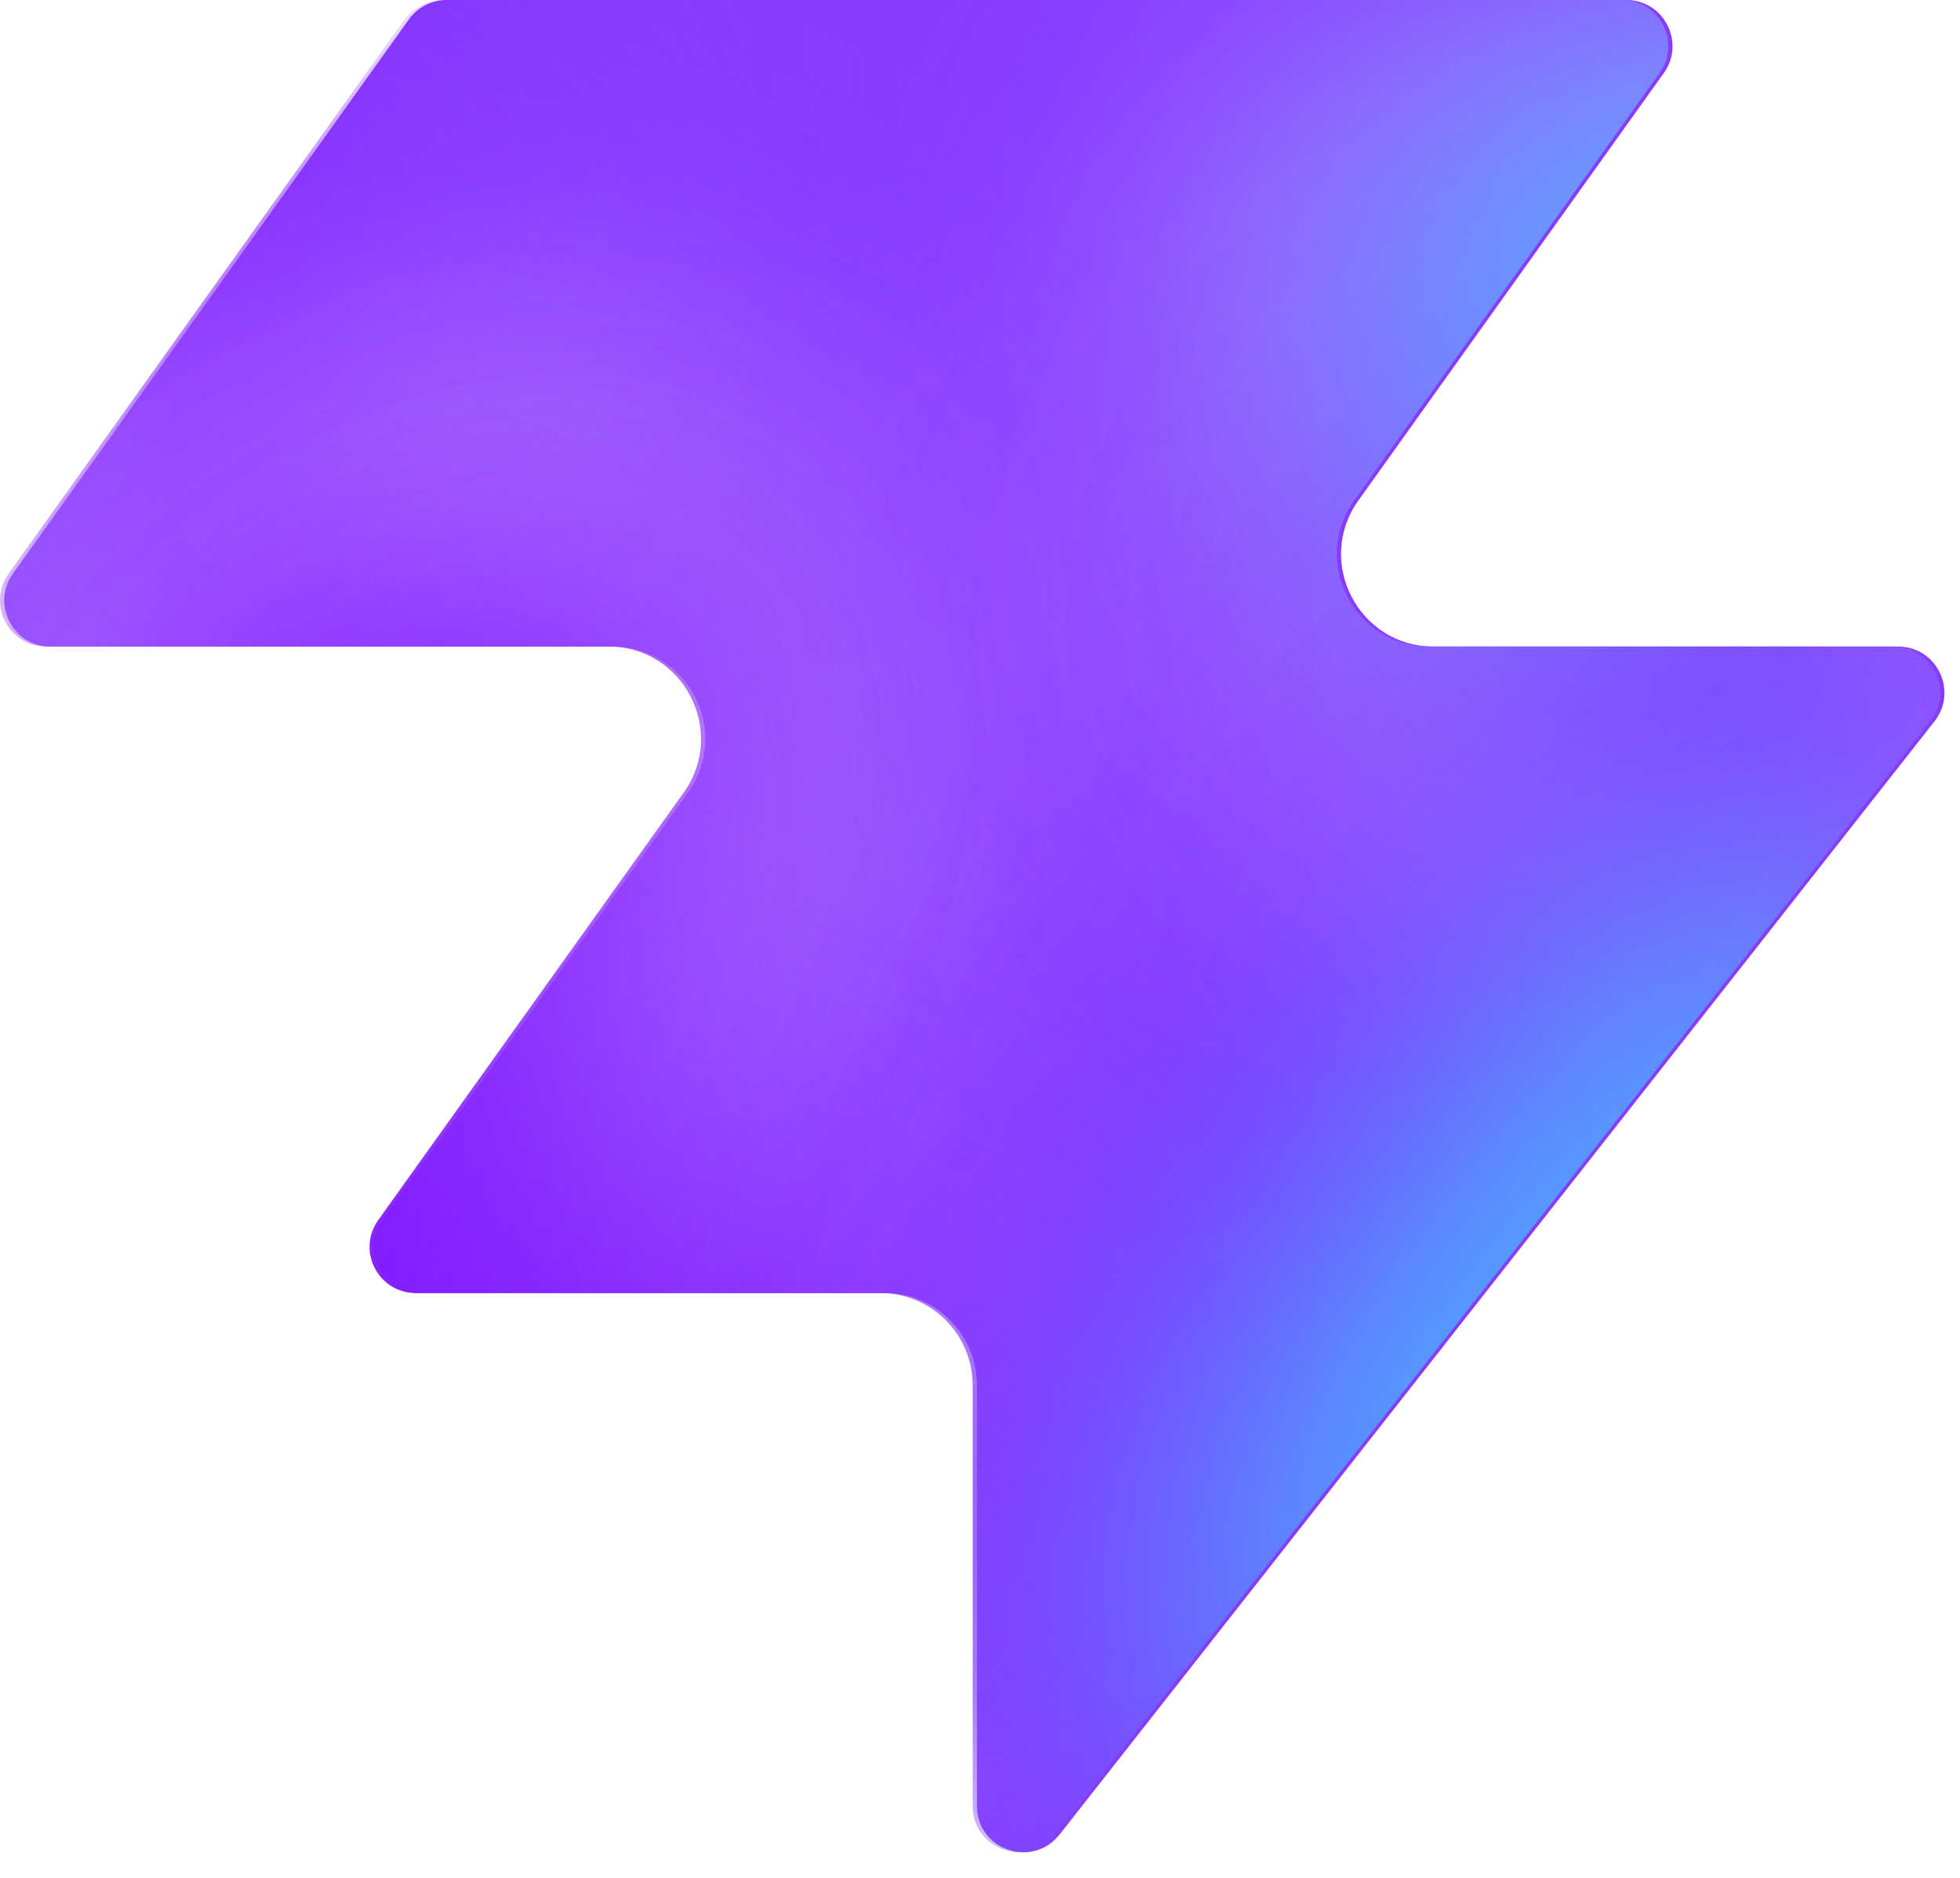
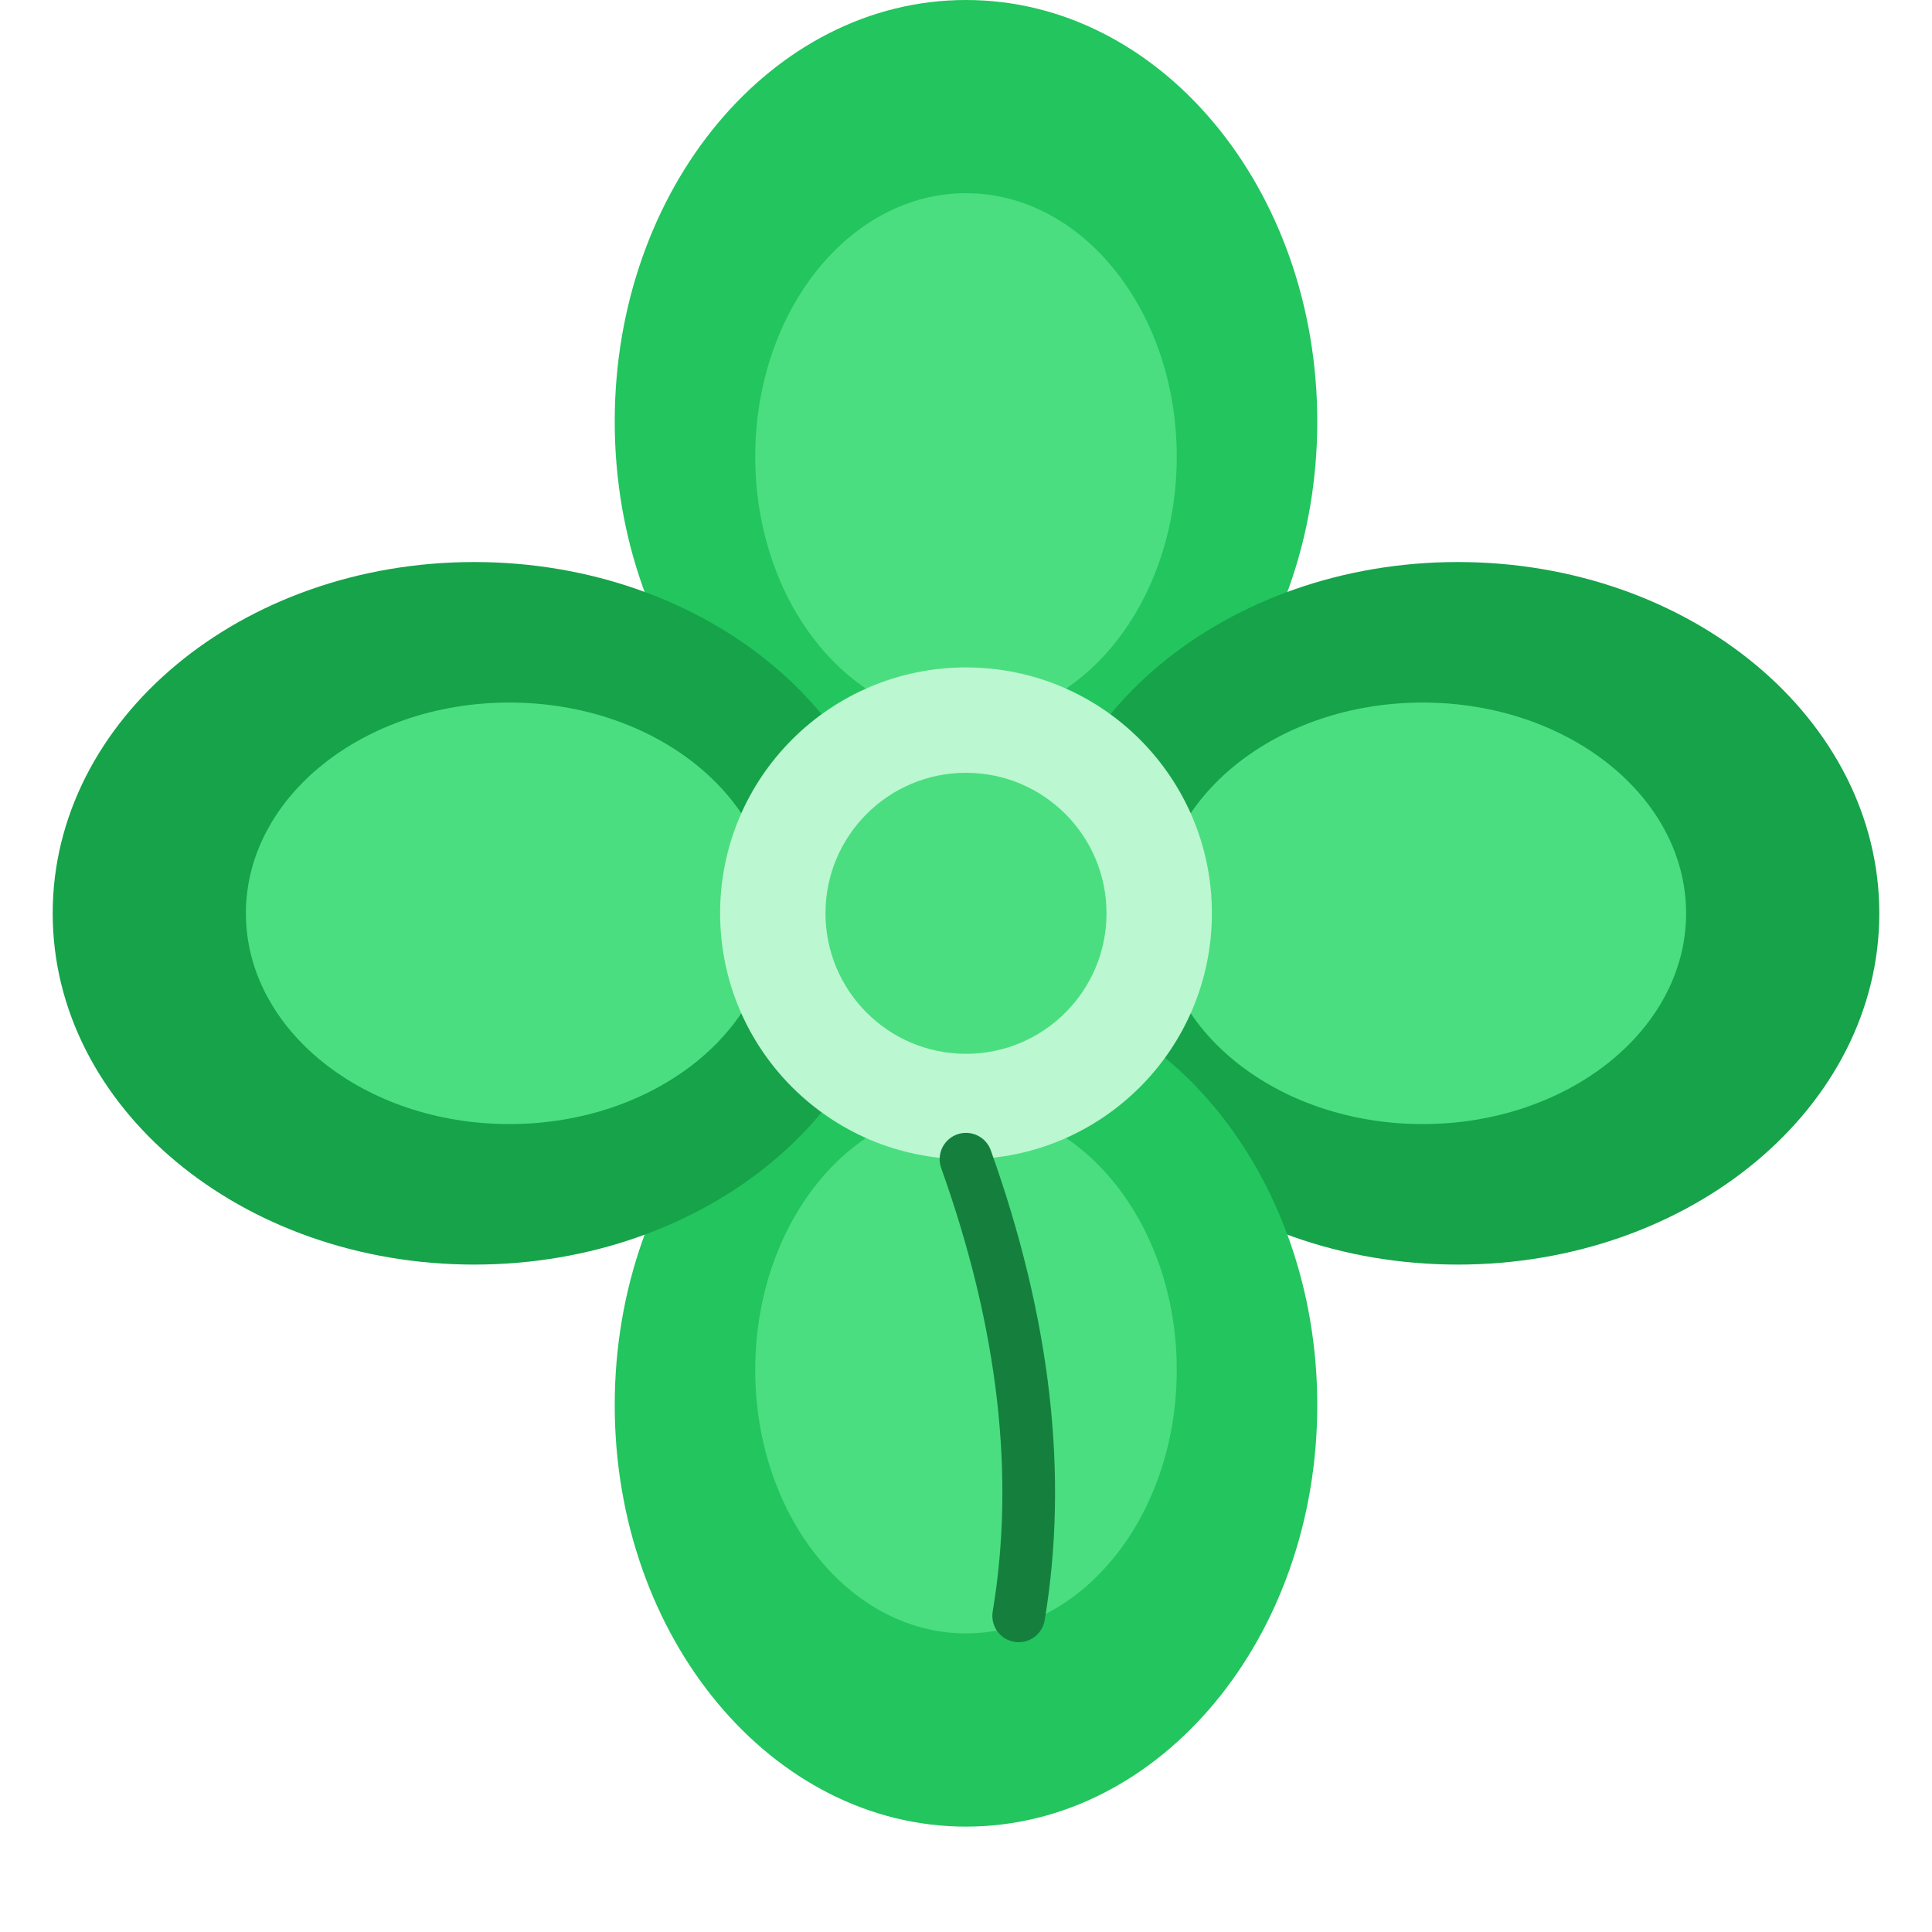
- <svg xmlns="http://www.w3.org/2000/svg" width="48" height="46" fill="none" viewBox="0 0 48 46">
-   <path fill="#863bff" d="M25.946 44.938c-.664.845-2.021.375-2.021-.698V33.937a2.26 2.26 0 0 0-2.262-2.262H10.287c-.92 0-1.456-1.04-.92-1.788l7.48-10.471c1.07-1.497 0-3.578-1.842-3.578H1.237c-.92 0-1.456-1.04-.92-1.788L10.013.474c.214-.297.556-.474.92-.474h28.894c.92 0 1.456 1.04.92 1.788l-7.48 10.471c-1.07 1.498 0 3.579 1.842 3.579h11.377c.943 0 1.473 1.088.89 1.83L25.947 44.94z" style="fill:#863bff;fill:color(display-p3 .525 .23 1);fill-opacity:1" />
-   <mask id="a" width="48" height="46" x="0" y="0" maskUnits="userSpaceOnUse" style="mask-type:alpha">
-     <path fill="#000" d="M25.842 44.938c-.664.844-2.021.375-2.021-.698V33.937a2.26 2.26 0 0 0-2.262-2.262H10.183c-.92 0-1.456-1.04-.92-1.788l7.48-10.471c1.07-1.498 0-3.579-1.842-3.579H1.133c-.92 0-1.456-1.04-.92-1.787L9.91.473c.214-.297.556-.474.92-.474h28.894c.92 0 1.456 1.04.92 1.788l-7.48 10.471c-1.07 1.498 0 3.578 1.842 3.578h11.377c.943 0 1.473 1.088.89 1.832L25.843 44.94z" style="fill:#000;fill-opacity:1" />
-   </mask>
-   <g mask="url(#a)">
-     <g filter="url(#b)">
-       <ellipse cx="5.508" cy="14.704" fill="#ede6ff" rx="5.508" ry="14.704" style="fill:#ede6ff;fill:color(display-p3 .927 .903 1);fill-opacity:1" transform="matrix(.00324 1 1 -.00324 -4.47 31.516)" />
-     </g>
-     <g filter="url(#c)">
-       <ellipse cx="10.399" cy="29.851" fill="#ede6ff" rx="10.399" ry="29.851" style="fill:#ede6ff;fill:color(display-p3 .927 .903 1);fill-opacity:1" transform="matrix(.00324 1 1 -.00324 -39.328 7.883)" />
-     </g>
-     <g filter="url(#d)">
-       <ellipse cx="5.508" cy="30.487" fill="#7e14ff" rx="5.508" ry="30.487" style="fill:#7e14ff;fill:color(display-p3 .492 .077 1);fill-opacity:1" transform="rotate(89.814 -25.913 -14.639)scale(1 -1)" />
-     </g>
-     <g filter="url(#e)">
-       <ellipse cx="5.508" cy="30.599" fill="#7e14ff" rx="5.508" ry="30.599" style="fill:#7e14ff;fill:color(display-p3 .492 .077 1);fill-opacity:1" transform="rotate(89.814 -32.644 -3.334)scale(1 -1)" />
-     </g>
-     <g filter="url(#f)">
-       <ellipse cx="5.508" cy="30.599" fill="#7e14ff" rx="5.508" ry="30.599" style="fill:#7e14ff;fill:color(display-p3 .492 .077 1);fill-opacity:1" transform="matrix(.00324 1 1 -.00324 -34.34 30.47)" />
-     </g>
-     <g filter="url(#g)">
-       <ellipse cx="14.072" cy="22.078" fill="#ede6ff" rx="14.072" ry="22.078" style="fill:#ede6ff;fill:color(display-p3 .927 .903 1);fill-opacity:1" transform="rotate(93.35 24.506 48.493)scale(-1 1)" />
-     </g>
-     <g filter="url(#h)">
-       <ellipse cx="3.47" cy="21.501" fill="#7e14ff" rx="3.47" ry="21.501" style="fill:#7e14ff;fill:color(display-p3 .492 .077 1);fill-opacity:1" transform="rotate(89.009 28.708 47.59)scale(-1 1)" />
-     </g>
-     <g filter="url(#i)">
-       <ellipse cx="3.47" cy="21.501" fill="#7e14ff" rx="3.47" ry="21.501" style="fill:#7e14ff;fill:color(display-p3 .492 .077 1);fill-opacity:1" transform="rotate(89.009 28.708 47.59)scale(-1 1)" />
-     </g>
-     <g filter="url(#j)">
-       <ellipse cx=".387" cy="8.972" fill="#7e14ff" rx="4.407" ry="29.108" style="fill:#7e14ff;fill:color(display-p3 .492 .077 1);fill-opacity:1" transform="rotate(39.51 .387 8.972)" />
-     </g>
-     <g filter="url(#k)">
-       <ellipse cx="47.523" cy="-6.092" fill="#7e14ff" rx="4.407" ry="29.108" style="fill:#7e14ff;fill:color(display-p3 .492 .077 1);fill-opacity:1" transform="rotate(37.892 47.523 -6.092)" />
-     </g>
-     <g filter="url(#l)">
-       <ellipse cx="41.412" cy="6.333" fill="#47bfff" rx="5.971" ry="9.665" style="fill:#47bfff;fill:color(display-p3 .28 .748 1);fill-opacity:1" transform="rotate(37.892 41.412 6.333)" />
-     </g>
-     <g filter="url(#m)">
-       <ellipse cx="-1.879" cy="38.332" fill="#7e14ff" rx="4.407" ry="29.108" style="fill:#7e14ff;fill:color(display-p3 .492 .077 1);fill-opacity:1" transform="rotate(37.892 -1.88 38.332)" />
-     </g>
-     <g filter="url(#n)">
-       <ellipse cx="-1.879" cy="38.332" fill="#7e14ff" rx="4.407" ry="29.108" style="fill:#7e14ff;fill:color(display-p3 .492 .077 1);fill-opacity:1" transform="rotate(37.892 -1.88 38.332)" />
-     </g>
-     <g filter="url(#o)">
-       <ellipse cx="35.651" cy="29.907" fill="#7e14ff" rx="4.407" ry="29.108" style="fill:#7e14ff;fill:color(display-p3 .492 .077 1);fill-opacity:1" transform="rotate(37.892 35.651 29.907)" />
-     </g>
-     <g filter="url(#p)">
-       <ellipse cx="38.418" cy="32.4" fill="#47bfff" rx="5.971" ry="15.297" style="fill:#47bfff;fill:color(display-p3 .28 .748 1);fill-opacity:1" transform="rotate(37.892 38.418 32.4)" />
-     </g>
+ <svg xmlns="http://www.w3.org/2000/svg" viewBox="0 0 100 110" width="36" height="36">
+   <g transform="translate(50, 52)">
+     <ellipse cx="0" cy="-28" rx="20" ry="24" fill="#22c55e" />
+     <ellipse cx="0" cy="-28" rx="20" ry="24" fill="#16a34a" transform="rotate(90)" />
+     <ellipse cx="0" cy="-28" rx="20" ry="24" fill="#22c55e" transform="rotate(180)" />
+     <ellipse cx="0" cy="-28" rx="20" ry="24" fill="#16a34a" transform="rotate(270)" />
+     <ellipse cx="0" cy="-26" rx="12" ry="15" fill="#4ade80" />
+     <ellipse cx="0" cy="-26" rx="12" ry="15" fill="#4ade80" transform="rotate(90)" />
+     <ellipse cx="0" cy="-26" rx="12" ry="15" fill="#4ade80" transform="rotate(180)" />
+     <ellipse cx="0" cy="-26" rx="12" ry="15" fill="#4ade80" transform="rotate(270)" />
+     <circle cx="0" cy="0" r="14" fill="#bbf7d0" />
+     <circle cx="0" cy="0" r="8" fill="#4ade80" />
+     <path d="M0,14 Q5,28 3,40" fill="none" stroke="#15803d" stroke-width="3" stroke-linecap="round" />
  </g>
-   <defs>
-     <filter id="b" width="60.045" height="41.654" x="-19.77" y="16.149" color-interpolation-filters="sRGB" filterUnits="userSpaceOnUse">
-       <feFlood flood-opacity="0" result="BackgroundImageFix" />
-       <feBlend in="SourceGraphic" in2="BackgroundImageFix" result="shape" />
-       <feGaussianBlur result="effect1_foregroundBlur_2002_17158" stdDeviation="7.659" />
-     </filter>
-     <filter id="c" width="90.34" height="51.437" x="-54.613" y="-7.533" color-interpolation-filters="sRGB" filterUnits="userSpaceOnUse">
-       <feFlood flood-opacity="0" result="BackgroundImageFix" />
-       <feBlend in="SourceGraphic" in2="BackgroundImageFix" result="shape" />
-       <feGaussianBlur result="effect1_foregroundBlur_2002_17158" stdDeviation="7.659" />
-     </filter>
-     <filter id="d" width="79.355" height="29.4" x="-49.64" y="2.03" color-interpolation-filters="sRGB" filterUnits="userSpaceOnUse">
-       <feFlood flood-opacity="0" result="BackgroundImageFix" />
-       <feBlend in="SourceGraphic" in2="BackgroundImageFix" result="shape" />
-       <feGaussianBlur result="effect1_foregroundBlur_2002_17158" stdDeviation="4.596" />
-     </filter>
-     <filter id="e" width="79.579" height="29.4" x="-45.045" y="20.029" color-interpolation-filters="sRGB" filterUnits="userSpaceOnUse">
-       <feFlood flood-opacity="0" result="BackgroundImageFix" />
-       <feBlend in="SourceGraphic" in2="BackgroundImageFix" result="shape" />
-       <feGaussianBlur result="effect1_foregroundBlur_2002_17158" stdDeviation="4.596" />
-     </filter>
-     <filter id="f" width="79.579" height="29.4" x="-43.513" y="21.178" color-interpolation-filters="sRGB" filterUnits="userSpaceOnUse">
-       <feFlood flood-opacity="0" result="BackgroundImageFix" />
-       <feBlend in="SourceGraphic" in2="BackgroundImageFix" result="shape" />
-       <feGaussianBlur result="effect1_foregroundBlur_2002_17158" stdDeviation="4.596" />
-     </filter>
-     <filter id="g" width="74.749" height="58.852" x="15.756" y="-17.901" color-interpolation-filters="sRGB" filterUnits="userSpaceOnUse">
-       <feFlood flood-opacity="0" result="BackgroundImageFix" />
-       <feBlend in="SourceGraphic" in2="BackgroundImageFix" result="shape" />
-       <feGaussianBlur result="effect1_foregroundBlur_2002_17158" stdDeviation="7.659" />
-     </filter>
-     <filter id="h" width="61.377" height="25.362" x="23.548" y="2.284" color-interpolation-filters="sRGB" filterUnits="userSpaceOnUse">
-       <feFlood flood-opacity="0" result="BackgroundImageFix" />
-       <feBlend in="SourceGraphic" in2="BackgroundImageFix" result="shape" />
-       <feGaussianBlur result="effect1_foregroundBlur_2002_17158" stdDeviation="4.596" />
-     </filter>
-     <filter id="i" width="61.377" height="25.362" x="23.548" y="2.284" color-interpolation-filters="sRGB" filterUnits="userSpaceOnUse">
-       <feFlood flood-opacity="0" result="BackgroundImageFix" />
-       <feBlend in="SourceGraphic" in2="BackgroundImageFix" result="shape" />
-       <feGaussianBlur result="effect1_foregroundBlur_2002_17158" stdDeviation="4.596" />
-     </filter>
-     <filter id="j" width="56.045" height="63.649" x="-27.636" y="-22.853" color-interpolation-filters="sRGB" filterUnits="userSpaceOnUse">
-       <feFlood flood-opacity="0" result="BackgroundImageFix" />
-       <feBlend in="SourceGraphic" in2="BackgroundImageFix" result="shape" />
-       <feGaussianBlur result="effect1_foregroundBlur_2002_17158" stdDeviation="4.596" />
-     </filter>
-     <filter id="k" width="54.814" height="64.646" x="20.116" y="-38.415" color-interpolation-filters="sRGB" filterUnits="userSpaceOnUse">
-       <feFlood flood-opacity="0" result="BackgroundImageFix" />
-       <feBlend in="SourceGraphic" in2="BackgroundImageFix" result="shape" />
-       <feGaussianBlur result="effect1_foregroundBlur_2002_17158" stdDeviation="4.596" />
-     </filter>
-     <filter id="l" width="33.541" height="35.313" x="24.641" y="-11.323" color-interpolation-filters="sRGB" filterUnits="userSpaceOnUse">
-       <feFlood flood-opacity="0" result="BackgroundImageFix" />
-       <feBlend in="SourceGraphic" in2="BackgroundImageFix" result="shape" />
-       <feGaussianBlur result="effect1_foregroundBlur_2002_17158" stdDeviation="4.596" />
-     </filter>
-     <filter id="m" width="54.814" height="64.646" x="-29.286" y="6.009" color-interpolation-filters="sRGB" filterUnits="userSpaceOnUse">
-       <feFlood flood-opacity="0" result="BackgroundImageFix" />
-       <feBlend in="SourceGraphic" in2="BackgroundImageFix" result="shape" />
-       <feGaussianBlur result="effect1_foregroundBlur_2002_17158" stdDeviation="4.596" />
-     </filter>
-     <filter id="n" width="54.814" height="64.646" x="-29.286" y="6.009" color-interpolation-filters="sRGB" filterUnits="userSpaceOnUse">
-       <feFlood flood-opacity="0" result="BackgroundImageFix" />
-       <feBlend in="SourceGraphic" in2="BackgroundImageFix" result="shape" />
-       <feGaussianBlur result="effect1_foregroundBlur_2002_17158" stdDeviation="4.596" />
-     </filter>
-     <filter id="o" width="54.814" height="64.646" x="8.244" y="-2.416" color-interpolation-filters="sRGB" filterUnits="userSpaceOnUse">
-       <feFlood flood-opacity="0" result="BackgroundImageFix" />
-       <feBlend in="SourceGraphic" in2="BackgroundImageFix" result="shape" />
-       <feGaussianBlur result="effect1_foregroundBlur_2002_17158" stdDeviation="4.596" />
-     </filter>
-     <filter id="p" width="39.409" height="43.623" x="18.713" y="10.588" color-interpolation-filters="sRGB" filterUnits="userSpaceOnUse">
-       <feFlood flood-opacity="0" result="BackgroundImageFix" />
-       <feBlend in="SourceGraphic" in2="BackgroundImageFix" result="shape" />
-       <feGaussianBlur result="effect1_foregroundBlur_2002_17158" stdDeviation="4.596" />
-     </filter>
-   </defs>
</svg>
